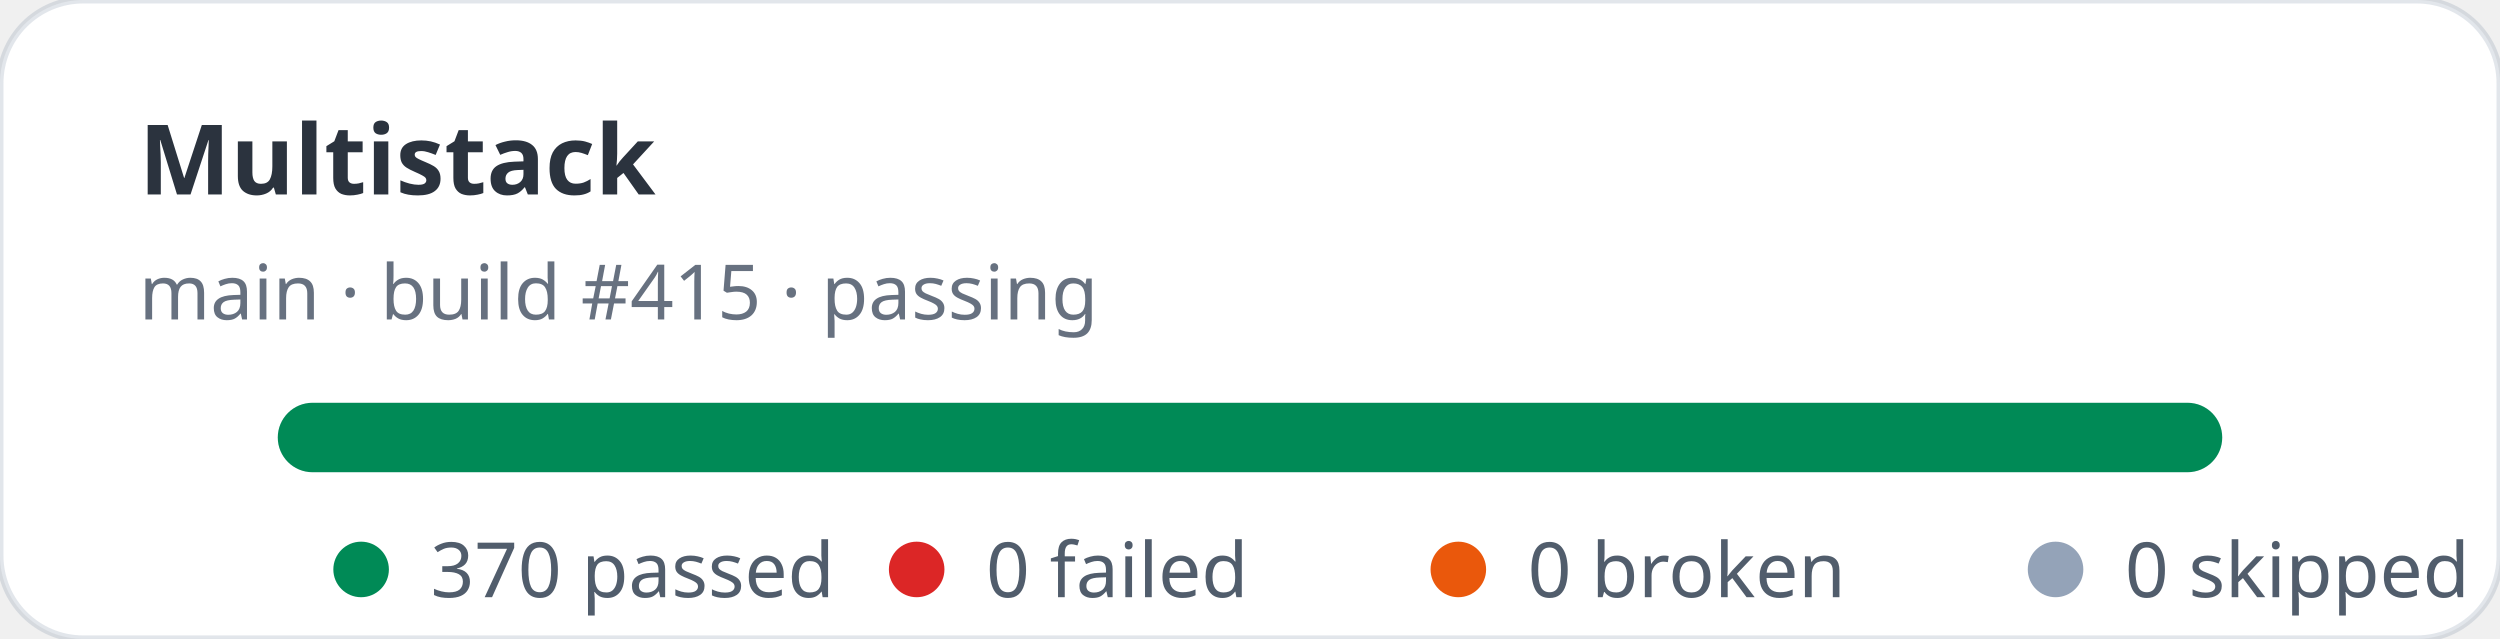
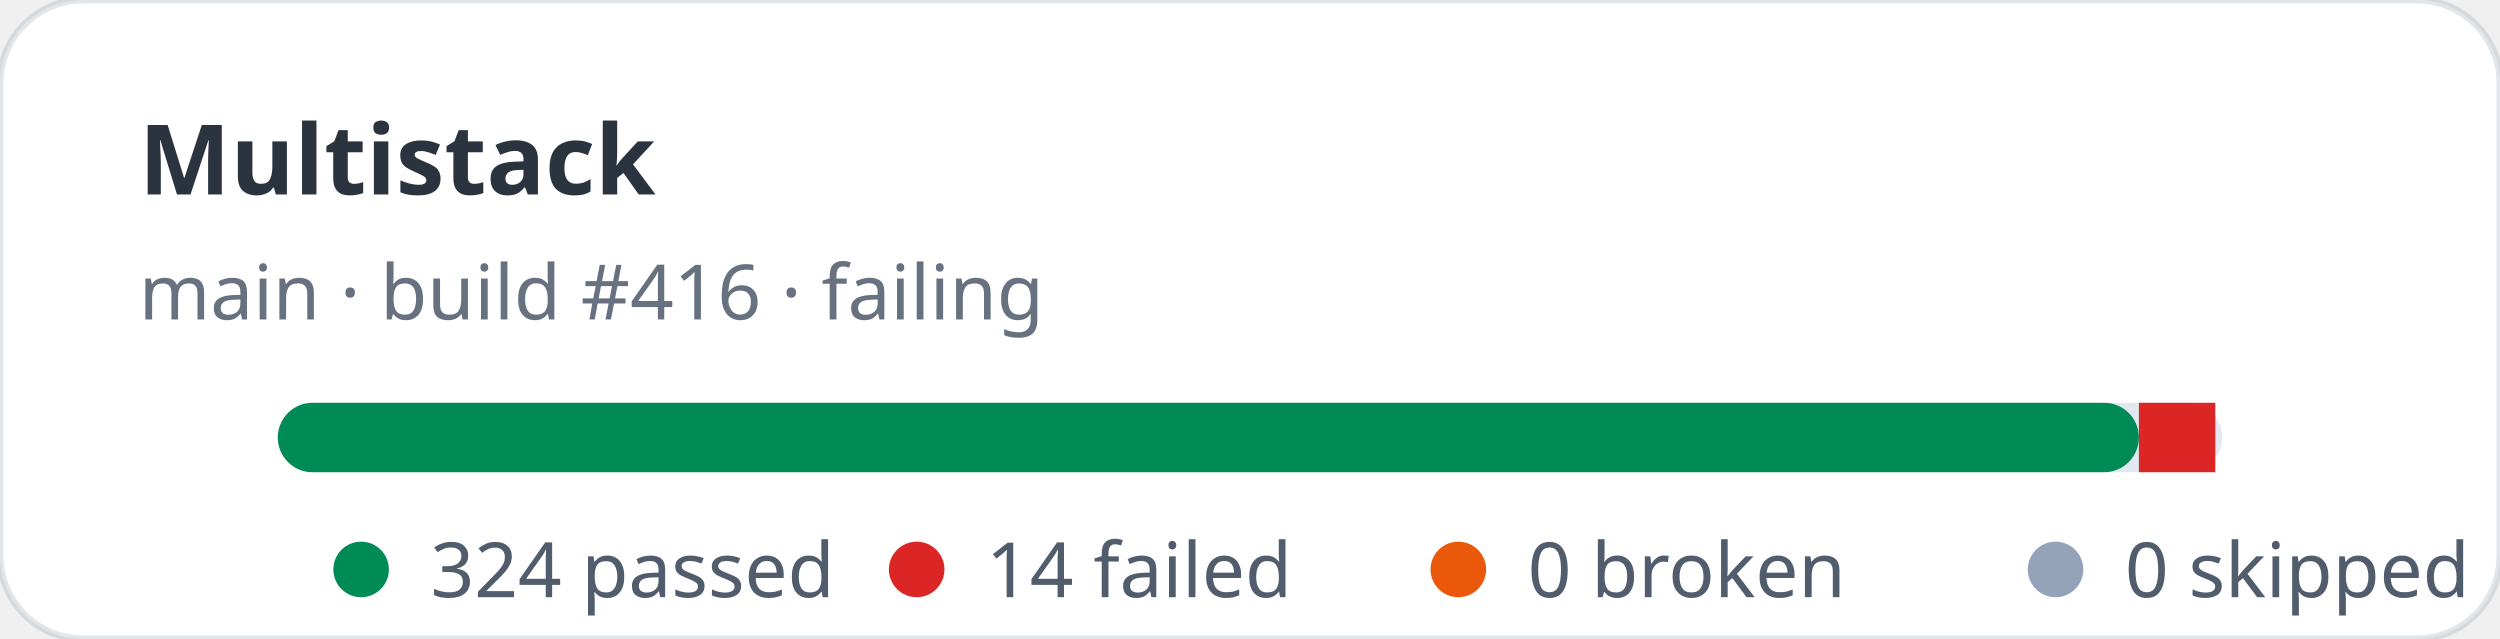
- <svg xmlns="http://www.w3.org/2000/svg" width="360" height="92" viewBox="0 0 360 92" role="img" aria-label="Multistack stats: 370 passed, 0 failed">
+ <svg xmlns="http://www.w3.org/2000/svg" width="360" height="92" viewBox="0 0 360 92" role="img" aria-label="Multistack stats: 324 passed, 14 failed">
  <rect width="360" height="92" rx="12" fill="#ffffff" stroke="rgba(11,48,86,0.12)" />
  <text x="20" y="28" fill="rgba(1,10,24,0.83)" font-family="ui-sans-serif,system-ui,sans-serif" font-size="14" font-weight="700">Multistack</text>
-   <text x="20" y="46" fill="rgba(2,19,44,0.6)" font-family="ui-sans-serif,system-ui,sans-serif" font-size="11">main · build #415 · passing</text>
+   <text x="20" y="46" fill="rgba(2,19,44,0.6)" font-family="ui-sans-serif,system-ui,sans-serif" font-size="11">main · build #416 · failing</text>
  <rect x="40" y="58" width="280" height="10" rx="5" fill="#e2e8f0" />
-   <rect x="40" y="58" width="280" height="10" rx="5" fill="#008a56" />
+   <rect x="40" y="58" width="268" height="10" rx="5" fill="#008a56" />
+   <rect x="308" y="58" width="11" height="10" fill="#dc2626" />
  <g font-family="ui-sans-serif,system-ui,sans-serif" font-size="11" fill="rgba(1,18,40,0.68)">
    <circle cx="52" cy="82" r="4" fill="#008a56" />
-     <text x="62" y="86">370 passed</text>
+     <text x="62" y="86">324 passed</text>
    <circle cx="132" cy="82" r="4" fill="#dc2626" />
-     <text x="142" y="86">0 failed</text>
+     <text x="142" y="86">14 failed</text>
    <circle cx="210" cy="82" r="4" fill="#ea580c" />
    <text x="220" y="86">0 broken</text>
    <circle cx="296" cy="82" r="4" fill="#94a3b8" />
    <text x="306" y="86">0 skipped</text>
  </g>
</svg>
